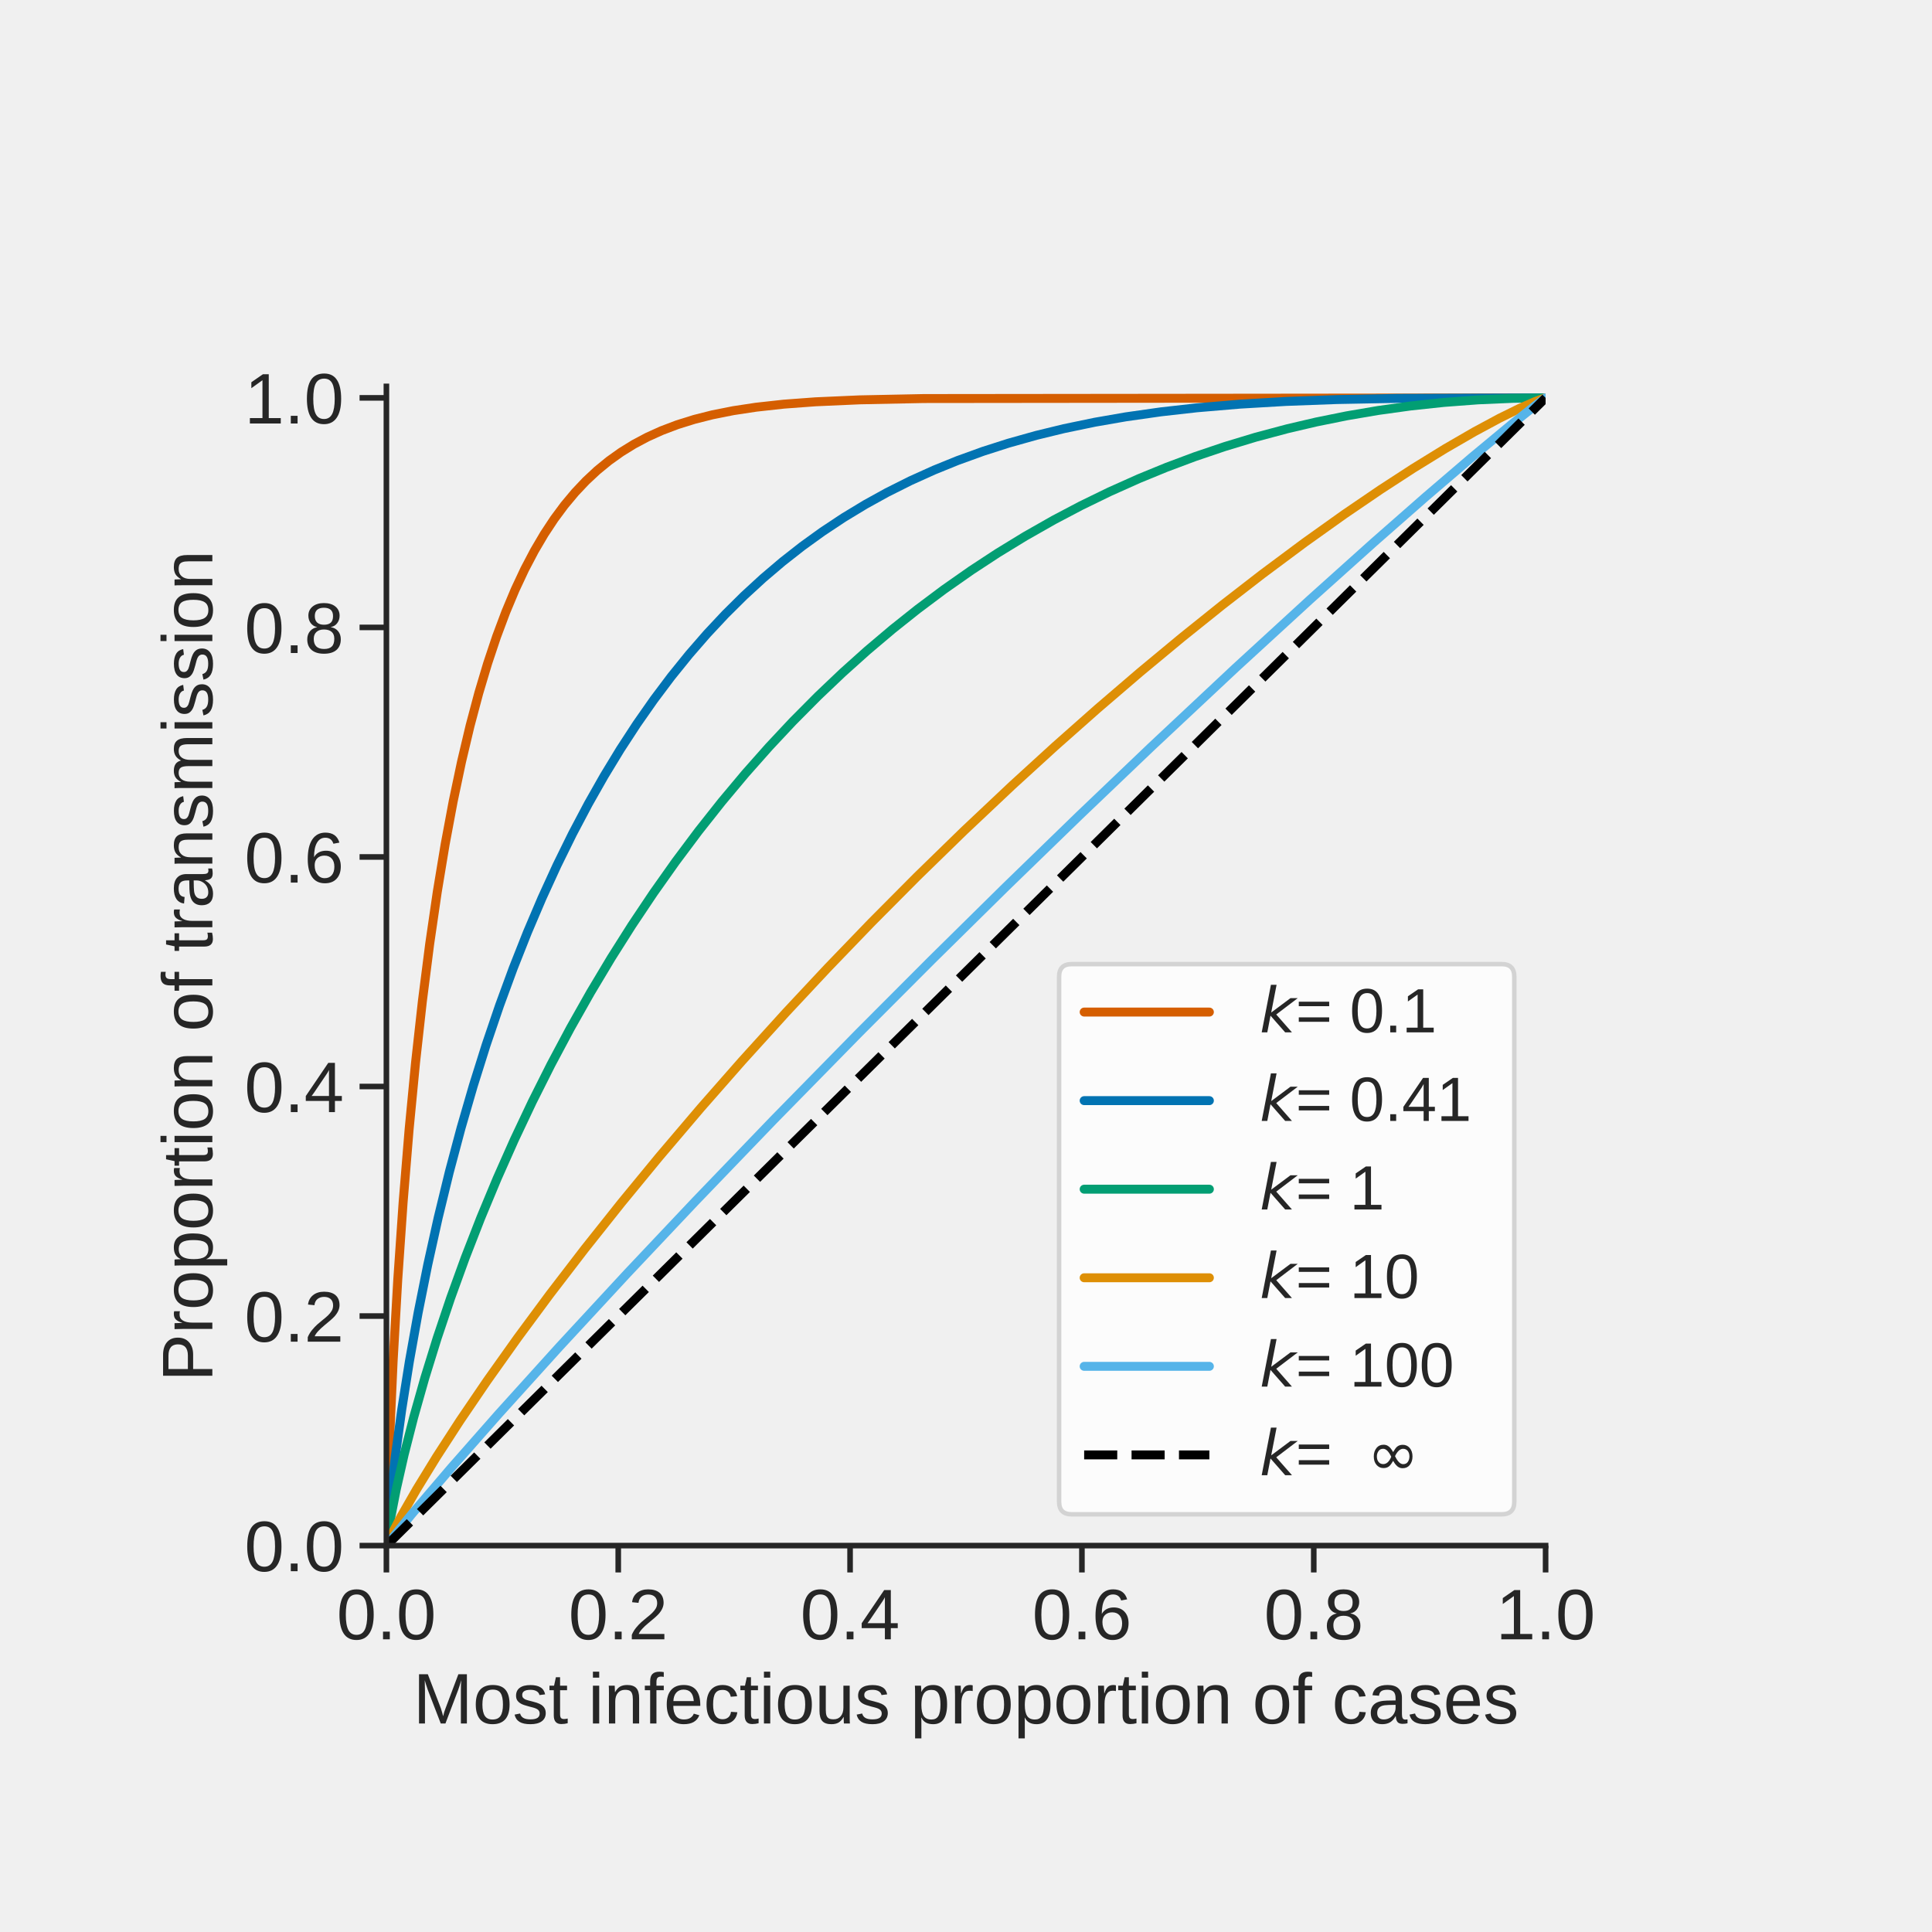
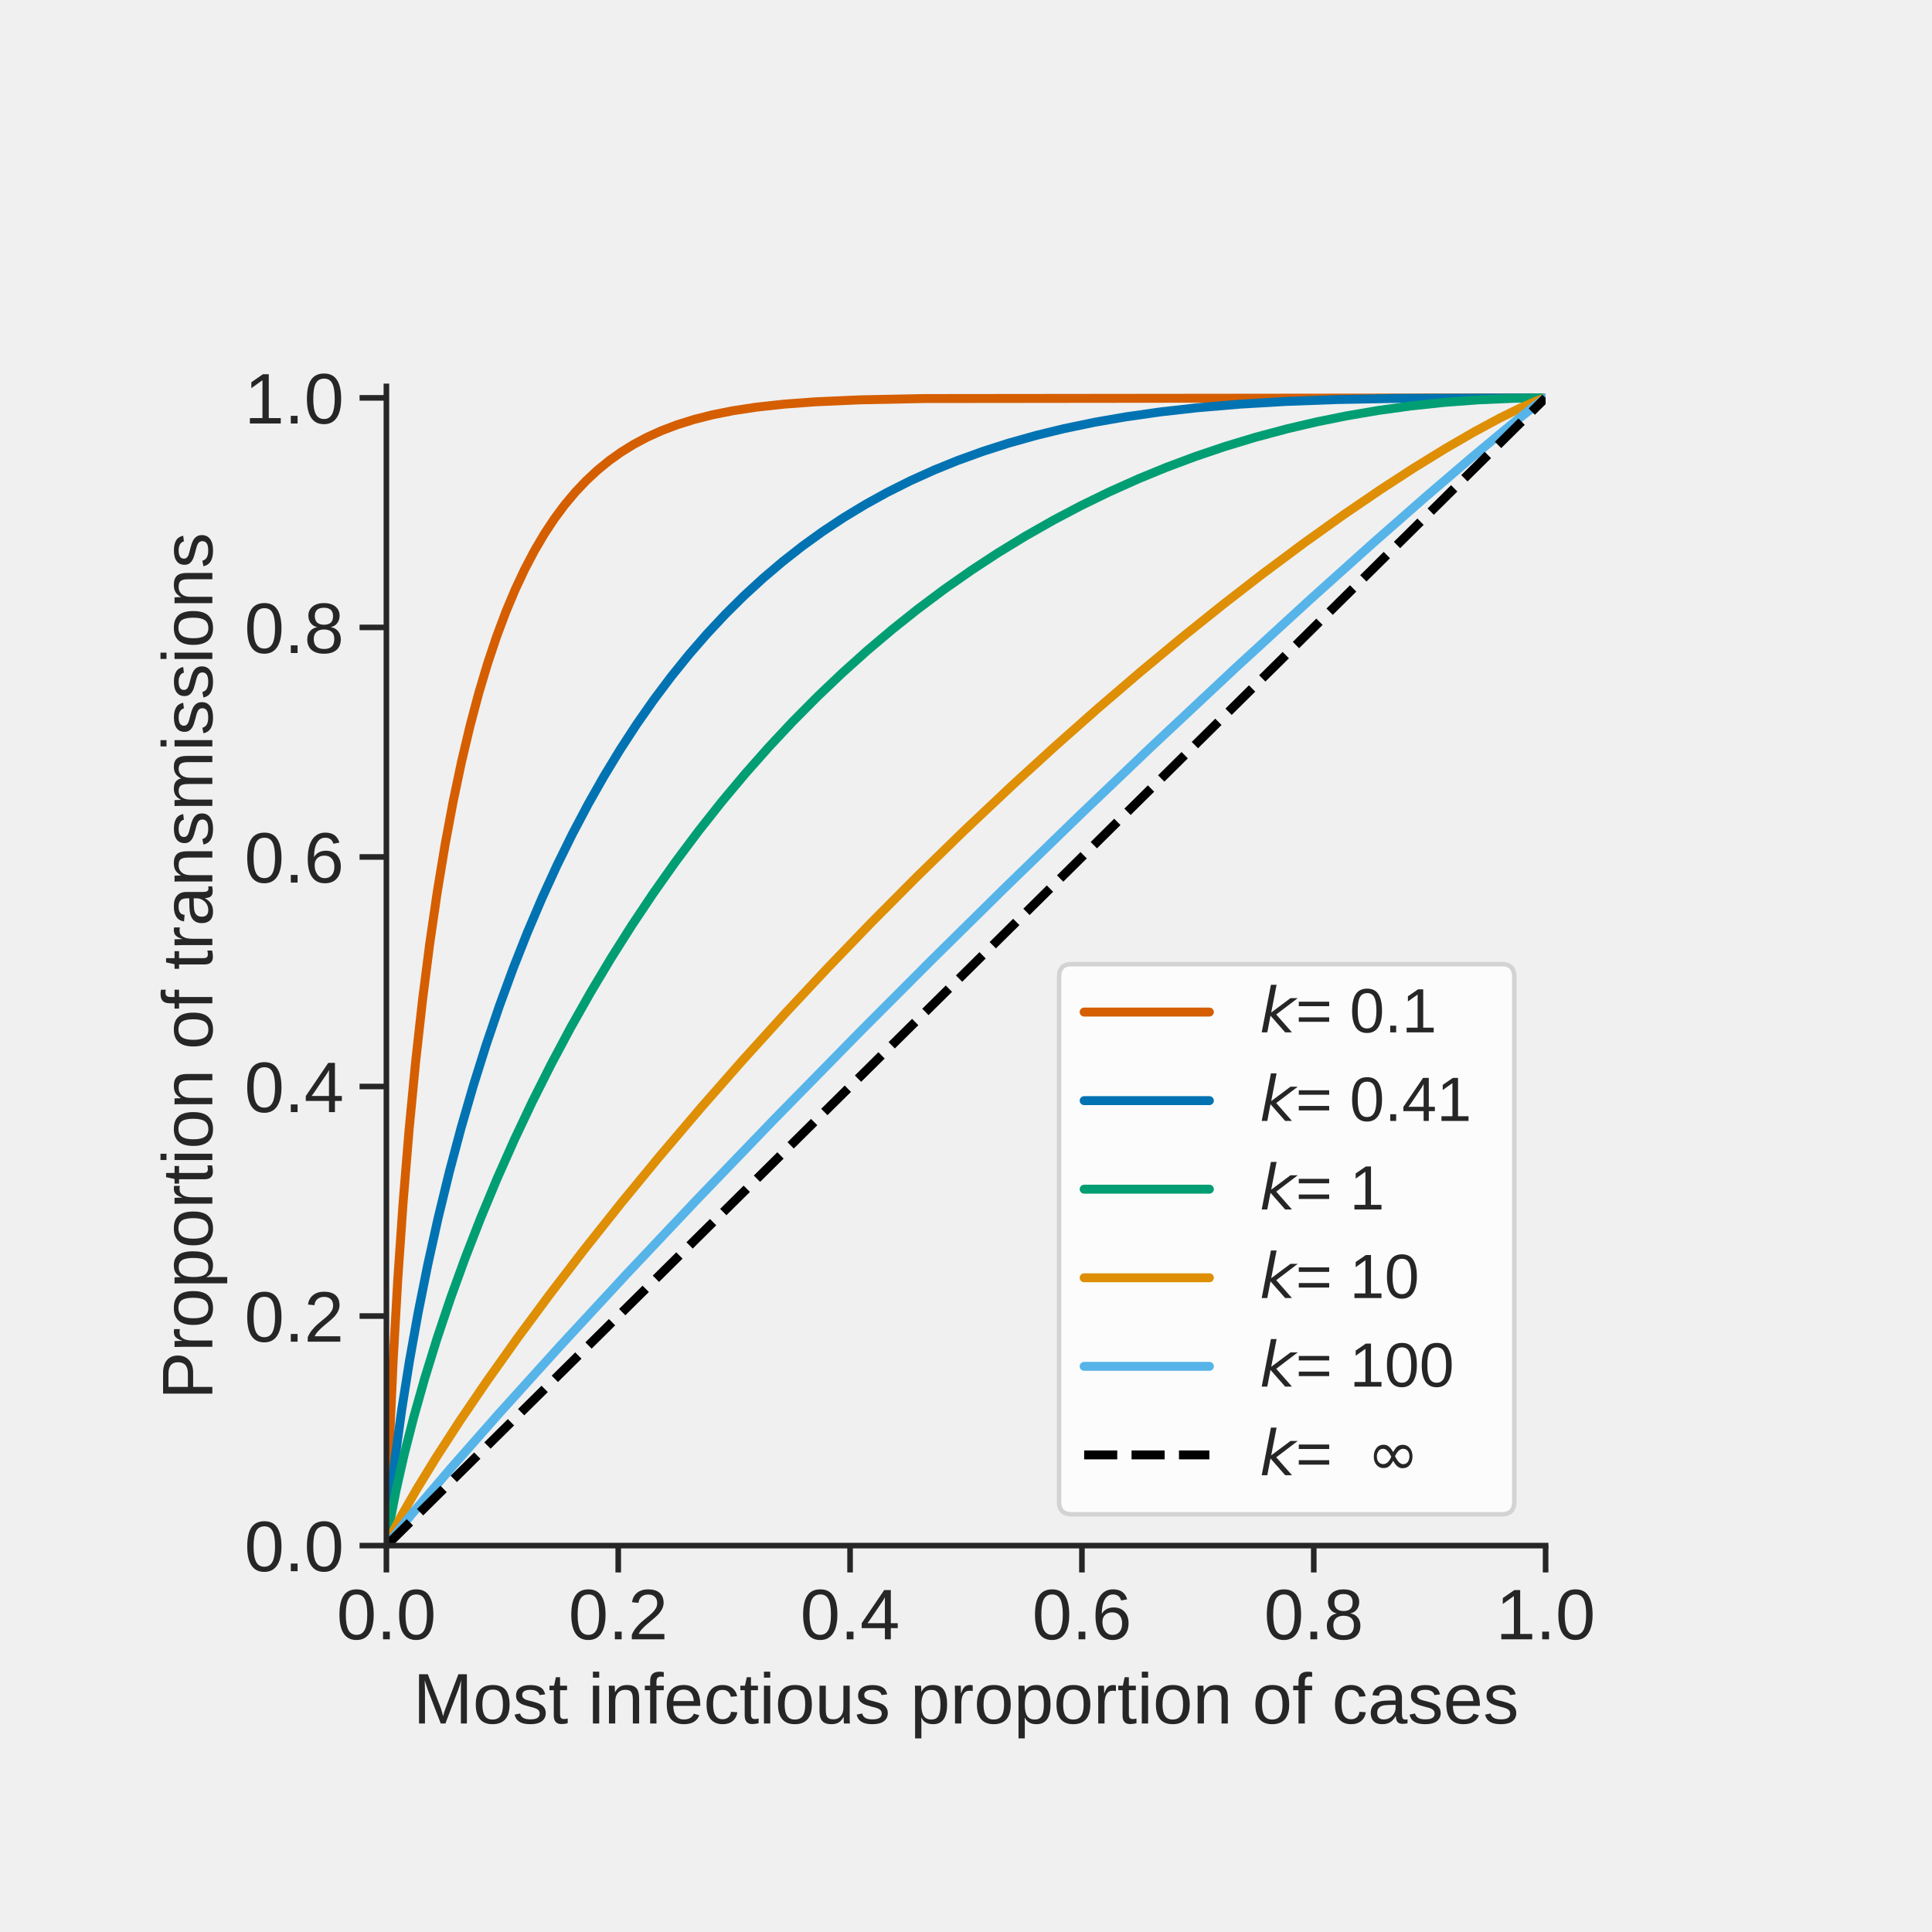
<svg xmlns="http://www.w3.org/2000/svg" xmlns:xlink="http://www.w3.org/1999/xlink" width="432pt" height="432pt" viewBox="0 0 432 432" version="1.1">
  <defs>
    <style type="text/css">*{stroke-linejoin: round; stroke-linecap: butt}</style>
  </defs>
  <g id="figure_1">
    <g id="patch_1">
      <path d="M 0 432  L 432 432  L 432 0  L 0 0  L 0 432  z " style="fill: none" />
    </g>
    <g id="axes_1">
      <g id="patch_2">
        <path d="M 86.4 345.6  L 345.6 345.6  L 345.6 86.4  L 86.4 86.4  L 86.4 345.6  z " style="fill: none" />
      </g>
      <g id="matplotlib.axis_1">
        <g id="xtick_1">
          <g id="line2d_1">
            <defs>
-               <path id="m009dedaaa4" d="M 0 0  L 0 6  " style="stroke: #262626; stroke-width: 1.25" />
+               <path id="m485b2bb3d3" d="M 0 0  L 0 6  " style="stroke: #262626; stroke-width: 1.25" />
            </defs>
            <g>
-               <use xlink:href="#m009dedaaa4" x="86.4" y="345.6" style="fill: #262626; stroke: #262626; stroke-width: 1.25" />
+               <use xlink:href="#m485b2bb3d3" x="86.4" y="345.6" style="fill: #262626; stroke: #262626; stroke-width: 1.25" />
            </g>
          </g>
          <g id="text_1">
            <text style="fill: #262626; font: 16px 'Arial', 'DejaVu Sans', 'Liberation Sans', 'Bitstream Vera Sans', sans-serif; text-anchor: middle" x="86.4" y="366.553" transform="rotate(-0 86.4 366.5525)">0.0</text>
          </g>
        </g>
        <g id="xtick_2">
          <g id="line2d_2">
            <g>
-               <use xlink:href="#m009dedaaa4" x="138.24" y="345.6" style="fill: #262626; stroke: #262626; stroke-width: 1.25" />
+               <use xlink:href="#m485b2bb3d3" x="138.24" y="345.6" style="fill: #262626; stroke: #262626; stroke-width: 1.25" />
            </g>
          </g>
          <g id="text_2">
            <text style="fill: #262626; font: 16px 'Arial', 'DejaVu Sans', 'Liberation Sans', 'Bitstream Vera Sans', sans-serif; text-anchor: middle" x="138.24" y="366.553" transform="rotate(-0 138.24 366.5525)">0.2</text>
          </g>
        </g>
        <g id="xtick_3">
          <g id="line2d_3">
            <g>
-               <use xlink:href="#m009dedaaa4" x="190.08" y="345.6" style="fill: #262626; stroke: #262626; stroke-width: 1.25" />
+               <use xlink:href="#m485b2bb3d3" x="190.08" y="345.6" style="fill: #262626; stroke: #262626; stroke-width: 1.25" />
            </g>
          </g>
          <g id="text_3">
            <text style="fill: #262626; font: 16px 'Arial', 'DejaVu Sans', 'Liberation Sans', 'Bitstream Vera Sans', sans-serif; text-anchor: middle" x="190.08" y="366.553" transform="rotate(-0 190.08 366.5525)">0.4</text>
          </g>
        </g>
        <g id="xtick_4">
          <g id="line2d_4">
            <g>
-               <use xlink:href="#m009dedaaa4" x="241.92" y="345.6" style="fill: #262626; stroke: #262626; stroke-width: 1.25" />
+               <use xlink:href="#m485b2bb3d3" x="241.92" y="345.6" style="fill: #262626; stroke: #262626; stroke-width: 1.25" />
            </g>
          </g>
          <g id="text_4">
            <text style="fill: #262626; font: 16px 'Arial', 'DejaVu Sans', 'Liberation Sans', 'Bitstream Vera Sans', sans-serif; text-anchor: middle" x="241.92" y="366.553" transform="rotate(-0 241.92 366.5525)">0.6</text>
          </g>
        </g>
        <g id="xtick_5">
          <g id="line2d_5">
            <g>
-               <use xlink:href="#m009dedaaa4" x="293.76" y="345.6" style="fill: #262626; stroke: #262626; stroke-width: 1.25" />
+               <use xlink:href="#m485b2bb3d3" x="293.76" y="345.6" style="fill: #262626; stroke: #262626; stroke-width: 1.25" />
            </g>
          </g>
          <g id="text_5">
            <text style="fill: #262626; font: 16px 'Arial', 'DejaVu Sans', 'Liberation Sans', 'Bitstream Vera Sans', sans-serif; text-anchor: middle" x="293.76" y="366.553" transform="rotate(-0 293.76 366.5525)">0.8</text>
          </g>
        </g>
        <g id="xtick_6">
          <g id="line2d_6">
            <g>
-               <use xlink:href="#m009dedaaa4" x="345.6" y="345.6" style="fill: #262626; stroke: #262626; stroke-width: 1.25" />
+               <use xlink:href="#m485b2bb3d3" x="345.6" y="345.6" style="fill: #262626; stroke: #262626; stroke-width: 1.25" />
            </g>
          </g>
          <g id="text_6">
            <text style="fill: #262626; font: 16px 'Arial', 'DejaVu Sans', 'Liberation Sans', 'Bitstream Vera Sans', sans-serif; text-anchor: middle" x="345.6" y="366.553" transform="rotate(-0 345.6 366.5525)">1.0</text>
          </g>
        </g>
        <g id="text_7">
          <text style="fill: #262626; font: 16px 'Arial', 'DejaVu Sans', 'Liberation Sans', 'Bitstream Vera Sans', sans-serif; text-anchor: middle" x="216" y="385.38" transform="rotate(-0 216 385.38)">Most infectious proportion of cases</text>
        </g>
      </g>
      <g id="matplotlib.axis_2">
        <g id="ytick_1">
          <g id="line2d_7">
            <defs>
-               <path id="m888421c7d4" d="M 0 0  L -6 0  " style="stroke: #262626; stroke-width: 1.25" />
+               <path id="m0848b45b22" d="M 0 0  L -6 0  " style="stroke: #262626; stroke-width: 1.25" />
            </defs>
            <g>
-               <use xlink:href="#m888421c7d4" x="86.4" y="345.6" style="fill: #262626; stroke: #262626; stroke-width: 1.25" />
+               <use xlink:href="#m0848b45b22" x="86.4" y="345.6" style="fill: #262626; stroke: #262626; stroke-width: 1.25" />
            </g>
          </g>
          <g id="text_8">
            <text style="fill: #262626; font: 16px 'Arial', 'DejaVu Sans', 'Liberation Sans', 'Bitstream Vera Sans', sans-serif; text-anchor: end" x="76.9" y="351.326" transform="rotate(-0 76.9 351.3263)">0.0</text>
          </g>
        </g>
        <g id="ytick_2">
          <g id="line2d_8">
            <g>
-               <use xlink:href="#m888421c7d4" x="86.4" y="294.273" style="fill: #262626; stroke: #262626; stroke-width: 1.25" />
+               <use xlink:href="#m0848b45b22" x="86.4" y="294.273" style="fill: #262626; stroke: #262626; stroke-width: 1.25" />
            </g>
          </g>
          <g id="text_9">
            <text style="fill: #262626; font: 16px 'Arial', 'DejaVu Sans', 'Liberation Sans', 'Bitstream Vera Sans', sans-serif; text-anchor: end" x="76.9" y="300" transform="rotate(-0 76.9 299.9995)">0.2</text>
          </g>
        </g>
        <g id="ytick_3">
          <g id="line2d_9">
            <g>
-               <use xlink:href="#m888421c7d4" x="86.4" y="242.947" style="fill: #262626; stroke: #262626; stroke-width: 1.25" />
+               <use xlink:href="#m0848b45b22" x="86.4" y="242.947" style="fill: #262626; stroke: #262626; stroke-width: 1.25" />
            </g>
          </g>
          <g id="text_10">
            <text style="fill: #262626; font: 16px 'Arial', 'DejaVu Sans', 'Liberation Sans', 'Bitstream Vera Sans', sans-serif; text-anchor: end" x="76.9" y="248.673" transform="rotate(-0 76.9 248.6728)">0.4</text>
          </g>
        </g>
        <g id="ytick_4">
          <g id="line2d_10">
            <g>
-               <use xlink:href="#m888421c7d4" x="86.4" y="191.62" style="fill: #262626; stroke: #262626; stroke-width: 1.25" />
+               <use xlink:href="#m0848b45b22" x="86.4" y="191.62" style="fill: #262626; stroke: #262626; stroke-width: 1.25" />
            </g>
          </g>
          <g id="text_11">
            <text style="fill: #262626; font: 16px 'Arial', 'DejaVu Sans', 'Liberation Sans', 'Bitstream Vera Sans', sans-serif; text-anchor: end" x="76.9" y="197.346" transform="rotate(-0 76.9 197.3461)">0.6</text>
          </g>
        </g>
        <g id="ytick_5">
          <g id="line2d_11">
            <g>
-               <use xlink:href="#m888421c7d4" x="86.4" y="140.293" style="fill: #262626; stroke: #262626; stroke-width: 1.25" />
+               <use xlink:href="#m0848b45b22" x="86.4" y="140.293" style="fill: #262626; stroke: #262626; stroke-width: 1.25" />
            </g>
          </g>
          <g id="text_12">
            <text style="fill: #262626; font: 16px 'Arial', 'DejaVu Sans', 'Liberation Sans', 'Bitstream Vera Sans', sans-serif; text-anchor: end" x="76.9" y="146.019" transform="rotate(-0 76.9 146.0193)">0.8</text>
          </g>
        </g>
        <g id="ytick_6">
          <g id="line2d_12">
            <g>
-               <use xlink:href="#m888421c7d4" x="86.4" y="88.966" style="fill: #262626; stroke: #262626; stroke-width: 1.25" />
+               <use xlink:href="#m0848b45b22" x="86.4" y="88.966" style="fill: #262626; stroke: #262626; stroke-width: 1.25" />
            </g>
          </g>
          <g id="text_13">
            <text style="fill: #262626; font: 16px 'Arial', 'DejaVu Sans', 'Liberation Sans', 'Bitstream Vera Sans', sans-serif; text-anchor: end" x="76.9" y="94.693" transform="rotate(-0 76.9 94.69259)">1.0</text>
          </g>
        </g>
        <g id="text_14">
-           <text style="fill: #262626; font: 16px 'Arial', 'DejaVu Sans', 'Liberation Sans', 'Bitstream Vera Sans', sans-serif; text-anchor: middle" x="47.48" y="216" transform="rotate(-90 47.48 216)">Proportion of transmission</text>
+           <text style="fill: #262626; font: 16px 'Arial', 'DejaVu Sans', 'Liberation Sans', 'Bitstream Vera Sans', sans-serif; text-anchor: middle" x="47.48" y="216" transform="rotate(-90 47.48 216)">Proportion of transmissions</text>
        </g>
      </g>
      <g id="line2d_13">
-         <path d="M 345.6 88.966  L 206.551 89.116  L 192.249 89.407  L 182.341 89.846  L 175.261 90.371  L 169.063 91.052  L 163.983 91.822  L 159.307 92.752  L 155.266 93.773  L 151.47 94.957  L 147.912 96.306  L 144.733 97.745  L 141.718 99.348  L 138.862 101.115  L 136.159 103.045  L 133.511 105.212  L 131.018 107.539  L 128.6 110.098  L 126.207 112.962  L 123.92 116.047  L 121.691 119.424  L 119.494 123.158  L 117.314 127.309  L 115.182 131.86  L 113.09 136.86  L 111.036 142.351  L 109.027 148.364  L 107.049 154.989  L 105.105 162.292  L 103.202 170.314  L 101.343 179.128  L 99.53 188.819  L 97.778 199.408  L 96.081 211.049  L 94.459 223.749  L 92.92 237.569  L 91.477 252.563  L 90.144 268.765  L 88.945 286.069  L 87.908 304.282  L 87.074 322.835  L 86.52 339.805  L 86.52 339.805  " clip-path="url(#pcab1690c2f)" style="fill: none; stroke: #d55e00; stroke-width: 2; stroke-linecap: round" />
+         <path d="M 345.6 88.966  L 206.551 89.116  L 192.249 89.407  L 182.341 89.846  L 175.261 90.371  L 169.063 91.052  L 163.983 91.822  L 159.307 92.752  L 155.266 93.773  L 151.47 94.957  L 147.912 96.306  L 144.733 97.745  L 141.718 99.348  L 138.862 101.115  L 136.159 103.045  L 133.511 105.212  L 131.018 107.539  L 128.6 110.098  L 126.207 112.962  L 123.92 116.047  L 121.691 119.424  L 119.494 123.158  L 117.314 127.309  L 115.182 131.86  L 113.09 136.86  L 111.036 142.351  L 109.027 148.364  L 107.049 154.989  L 105.105 162.292  L 103.202 170.314  L 101.343 179.128  L 99.53 188.819  L 97.778 199.408  L 96.081 211.049  L 94.459 223.749  L 92.92 237.569  L 91.477 252.563  L 90.144 268.765  L 88.945 286.069  L 87.908 304.282  L 87.074 322.835  L 86.52 339.805  L 86.52 339.805  " clip-path="url(#p7df252eede)" style="fill: none; stroke: #d55e00; stroke-width: 2; stroke-linecap: round" />
      </g>
      <g id="line2d_14">
-         <path d="M 345.6 88.966  L 312.568 89.08  L 298.937 89.341  L 287.535 89.764  L 277.228 90.371  L 267.628 91.184  L 259.607 92.087  L 251.721 93.208  L 244.811 94.41  L 237.905 95.844  L 231.709 97.351  L 225.482 99.101  L 219.815 100.917  L 214.114 102.981  L 208.878 105.106  L 203.613 107.481  L 198.359 110.112  L 193.504 112.793  L 188.661 115.726  L 183.858 118.911  L 179.403 122.129  L 174.988 125.59  L 170.633 129.288  L 166.355 133.217  L 162.168 137.37  L 158.084 141.735  L 154.113 146.302  L 150.094 151.273  L 146.229 156.415  L 142.376 161.922  L 138.701 167.558  L 135.084 173.508  L 131.551 179.739  L 128.027 186.407  L 124.558 193.458  L 121.185 200.829  L 117.938 208.455  L 114.781 216.433  L 111.699 224.825  L 108.697 233.652  L 105.836 242.754  L 103.09 252.225  L 100.468 262.068  L 97.974 272.3  L 95.646 282.798  L 93.493 293.539  L 91.541 304.412  L 89.82 315.253  L 88.369 325.805  L 87.235 335.65  L 86.511 343.785  L 86.4 345.6  L 86.4 345.6  " clip-path="url(#pcab1690c2f)" style="fill: none; stroke: #0173b2; stroke-width: 2; stroke-linecap: round" />
+         <path d="M 345.6 88.966  L 312.568 89.08  L 298.937 89.341  L 287.535 89.764  L 277.228 90.371  L 267.628 91.184  L 259.607 92.087  L 251.721 93.208  L 244.811 94.41  L 237.905 95.844  L 231.709 97.351  L 225.482 99.101  L 219.815 100.917  L 214.114 102.981  L 208.878 105.106  L 203.613 107.481  L 198.359 110.112  L 193.504 112.793  L 188.661 115.726  L 183.858 118.911  L 179.403 122.129  L 174.988 125.59  L 170.633 129.288  L 166.355 133.217  L 162.168 137.37  L 158.084 141.735  L 154.113 146.302  L 150.094 151.273  L 146.229 156.415  L 142.376 161.922  L 138.701 167.558  L 135.084 173.508  L 131.551 179.739  L 128.027 186.407  L 124.558 193.458  L 121.185 200.829  L 117.938 208.455  L 114.781 216.433  L 111.699 224.825  L 108.697 233.652  L 105.836 242.754  L 103.09 252.225  L 100.468 262.068  L 97.974 272.3  L 95.646 282.798  L 93.493 293.539  L 91.541 304.412  L 89.82 315.253  L 88.369 325.805  L 87.235 335.65  L 86.511 343.785  L 86.4 345.6  L 86.4 345.6  " clip-path="url(#p7df252eede)" style="fill: none; stroke: #0173b2; stroke-width: 2; stroke-linecap: round" />
      </g>
      <g id="line2d_15">
-         <path d="M 345.6 88.966  L 338.442 89.065  L 330.504 89.41  L 322.815 89.988  L 315.369 90.784  L 308.157 91.783  L 301.173 92.972  L 294.408 94.338  L 287.857 95.868  L 280.733 97.772  L 273.86 99.854  L 267.231 102.098  L 260.836 104.491  L 254.668 107.019  L 248.069 109.971  L 241.73 113.059  L 235.638 116.267  L 229.214 119.918  L 223.065 123.679  L 217.182 127.535  L 211.052 131.831  L 205.21 136.204  L 199.641 140.636  L 193.902 145.487  L 188.454 150.374  L 182.896 155.656  L 177.276 161.319  L 171.983 166.967  L 166.677 172.955  L 161.399 179.256  L 156.188 185.838  L 151.081 192.663  L 146.107 199.693  L 141.296 206.883  L 136.671 214.189  L 132.069 221.878  L 127.558 229.861  L 123.197 238.045  L 119.035 246.33  L 114.999 254.869  L 111.163 263.507  L 107.502 272.303  L 104.025 281.237  L 100.772 290.212  L 97.751 299.204  L 94.978 308.157  L 92.506 316.895  L 90.364 325.27  L 88.584 333.11  L 87.236 340.023  L 86.449 345.137  L 86.4 345.6  L 86.4 345.6  " clip-path="url(#pcab1690c2f)" style="fill: none; stroke: #029e73; stroke-width: 2; stroke-linecap: round" />
+         <path d="M 345.6 88.966  L 338.442 89.065  L 330.504 89.41  L 322.815 89.988  L 315.369 90.784  L 308.157 91.783  L 301.173 92.972  L 294.408 94.338  L 287.857 95.868  L 280.733 97.772  L 273.86 99.854  L 267.231 102.098  L 260.836 104.491  L 254.668 107.019  L 248.069 109.971  L 241.73 113.059  L 235.638 116.267  L 229.214 119.918  L 223.065 123.679  L 217.182 127.535  L 211.052 131.831  L 205.21 136.204  L 199.641 140.636  L 193.902 145.487  L 188.454 150.374  L 182.896 155.656  L 177.276 161.319  L 171.983 166.967  L 166.677 172.955  L 161.399 179.256  L 156.188 185.838  L 151.081 192.663  L 146.107 199.693  L 141.296 206.883  L 136.671 214.189  L 132.069 221.878  L 127.558 229.861  L 123.197 238.045  L 119.035 246.33  L 114.999 254.869  L 111.163 263.507  L 107.502 272.303  L 104.025 281.237  L 100.772 290.212  L 97.751 299.204  L 94.978 308.157  L 92.506 316.895  L 90.364 325.27  L 88.584 333.11  L 87.236 340.023  L 86.449 345.137  L 86.4 345.6  L 86.4 345.6  " clip-path="url(#p7df252eede)" style="fill: none; stroke: #029e73; stroke-width: 2; stroke-linecap: round" />
      </g>
      <g id="line2d_16">
-         <path d="M 345.6 88.966  L 345.219 89.07  L 343.202 89.811  L 339.694 91.352  L 335.311 93.511  L 329.686 96.536  L 323.115 100.341  L 315.985 104.735  L 308.704 109.467  L 300.588 114.998  L 291.717 121.325  L 282.189 128.421  L 273.407 135.222  L 264.297 142.53  L 254.948 150.287  L 245.451 158.432  L 235.893 166.893  L 226.359 175.597  L 215.591 185.747  L 205.063 196.004  L 194.866 206.262  L 185.077 216.419  L 175.759 226.383  L 165.897 237.26  L 156.735 247.69  L 147.408 258.659  L 138.984 268.899  L 130.742 279.26  L 122.923 289.444  L 115.735 299.162  L 108.929 308.737  L 102.88 317.629  L 97.614 325.752  L 93.166 333.003  L 89.602 339.221  L 87.169 343.887  L 86.4 345.6  L 86.4 345.6  " clip-path="url(#pcab1690c2f)" style="fill: none; stroke: #de8f05; stroke-width: 2; stroke-linecap: round" />
+         <path d="M 345.6 88.966  L 345.219 89.07  L 343.202 89.811  L 339.694 91.352  L 335.311 93.511  L 329.686 96.536  L 323.115 100.341  L 315.985 104.735  L 308.704 109.467  L 300.588 114.998  L 291.717 121.325  L 282.189 128.421  L 273.407 135.222  L 264.297 142.53  L 254.948 150.287  L 245.451 158.432  L 235.893 166.893  L 226.359 175.597  L 215.591 185.747  L 205.063 196.004  L 194.866 206.262  L 185.077 216.419  L 175.759 226.383  L 165.897 237.26  L 156.735 247.69  L 147.408 258.659  L 138.984 268.899  L 130.742 279.26  L 122.923 289.444  L 115.735 299.162  L 108.929 308.737  L 102.88 317.629  L 97.614 325.752  L 93.166 333.003  L 89.602 339.221  L 87.169 343.887  L 86.4 345.6  L 86.4 345.6  " clip-path="url(#p7df252eede)" style="fill: none; stroke: #de8f05; stroke-width: 2; stroke-linecap: round" />
      </g>
      <g id="line2d_17">
-         <path d="M 345.6 88.966  L 345.507 89.029  L 343.173 90.774  L 337.918 94.952  L 329.118 102.251  L 318.717 111.157  L 307.164 121.297  L 292.927 134.074  L 276.204 149.411  L 257.445 166.986  L 241.409 182.294  L 224.894 198.321  L 208.326 214.66  L 192.125 230.894  L 172.96 250.438  L 155.548 268.538  L 140.285 284.705  L 125.06 301.162  L 111.488 316.176  L 100.835 328.274  L 92.02 338.616  L 86.819 345.038  L 86.4 345.6  L 86.4 345.6  " clip-path="url(#pcab1690c2f)" style="fill: none; stroke: #56b4e9; stroke-width: 2; stroke-linecap: round" />
+         <path d="M 345.6 88.966  L 345.507 89.029  L 343.173 90.774  L 337.918 94.952  L 329.118 102.251  L 318.717 111.157  L 307.164 121.297  L 292.927 134.074  L 276.204 149.411  L 257.445 166.986  L 241.409 182.294  L 224.894 198.321  L 208.326 214.66  L 192.125 230.894  L 172.96 250.438  L 155.548 268.538  L 140.285 284.705  L 125.06 301.162  L 111.488 316.176  L 100.835 328.274  L 92.02 338.616  L 86.819 345.038  L 86.4 345.6  L 86.4 345.6  " clip-path="url(#p7df252eede)" style="fill: none; stroke: #56b4e9; stroke-width: 2; stroke-linecap: round" />
      </g>
      <g id="line2d_18">
-         <path d="M 86.4 345.6  L 345.6 88.966  " clip-path="url(#pcab1690c2f)" style="fill: none; stroke-dasharray: 7.4,3.2; stroke-dashoffset: 0; stroke: #000000; stroke-width: 2" />
+         <path d="M 86.4 345.6  L 345.6 88.966  " clip-path="url(#p7df252eede)" style="fill: none; stroke-dasharray: 7.4,3.2; stroke-dashoffset: 0; stroke: #000000; stroke-width: 2" />
      </g>
      <g id="patch_3">
        <path d="M 86.4 345.6  L 86.4 86.4  " style="fill: none; stroke: #262626; stroke-width: 1.25; stroke-linejoin: miter; stroke-linecap: square" />
      </g>
      <g id="patch_4">
        <path d="M 86.4 345.6  L 345.6 345.6  " style="fill: none; stroke: #262626; stroke-width: 1.25; stroke-linejoin: miter; stroke-linecap: square" />
      </g>
      <g id="legend_1">
        <g id="patch_5">
          <path d="M 239.62 338.6  L 335.8 338.6  Q 338.6 338.6 338.6 335.8  L 338.6 218.379  Q 338.6 215.579 335.8 215.579  L 239.62 215.579  Q 236.82 215.579 236.82 218.379  L 236.82 335.8  Q 236.82 338.6 239.62 338.6  z " style="fill: #ffffff; opacity: 0.8; stroke: #cccccc; stroke-linejoin: miter" />
        </g>
        <g id="line2d_19">
          <path d="M 242.42 226.3  L 256.42 226.3  L 270.42 226.3  " style="fill: none; stroke: #d55e00; stroke-width: 2; stroke-linecap: round" />
        </g>
        <g id="text_15">
          <g style="fill: #262626" transform="translate(281.62 231.2003)">
            <text>
              <tspan style="font: oblique 14px 'DejaVu Sans'" x="0" y="-0.359">k</tspan>
              <tspan style="font: 14px 'Arial'" x="8.107 11.997 20.173 24.062 31.849 35.738" y="-0.359"> = 0.1</tspan>
            </text>
          </g>
        </g>
        <g id="line2d_20">
          <path d="M 242.42 246.104  L 256.42 246.104  L 270.42 246.104  " style="fill: none; stroke: #0173b2; stroke-width: 2; stroke-linecap: round" />
        </g>
        <g id="text_16">
          <g style="fill: #262626" transform="translate(281.62 251.0037)">
            <text>
              <tspan style="font: oblique 14px 'DejaVu Sans'" x="0" y="-0.359">k</tspan>
              <tspan style="font: 14px 'Arial'" x="8.107 11.997 20.173 24.062 31.849 35.738 43.524" y="-0.359"> = 0.41</tspan>
            </text>
          </g>
        </g>
        <g id="line2d_21">
          <path d="M 242.42 265.907  L 256.42 265.907  L 270.42 265.907  " style="fill: none; stroke: #029e73; stroke-width: 2; stroke-linecap: round" />
        </g>
        <g id="text_17">
          <g style="fill: #262626" transform="translate(281.62 270.8072)">
            <text>
              <tspan style="font: oblique 14px 'DejaVu Sans'" x="0" y="-0.359">k</tspan>
              <tspan style="font: 14px 'Arial'" x="8.107 11.997 20.173 24.062" y="-0.359"> = 1</tspan>
            </text>
          </g>
        </g>
        <g id="line2d_22">
          <path d="M 242.42 285.711  L 256.42 285.711  L 270.42 285.711  " style="fill: none; stroke: #de8f05; stroke-width: 2; stroke-linecap: round" />
        </g>
        <g id="text_18">
          <g style="fill: #262626" transform="translate(281.62 290.6106)">
            <text>
              <tspan style="font: oblique 14px 'DejaVu Sans'" x="0" y="-0.359">k</tspan>
              <tspan style="font: 14px 'Arial'" x="8.107 11.997 20.173 24.062 31.849" y="-0.359"> = 10</tspan>
            </text>
          </g>
        </g>
        <g id="line2d_23">
          <path d="M 242.42 305.514  L 256.42 305.514  L 270.42 305.514  " style="fill: none; stroke: #56b4e9; stroke-width: 2; stroke-linecap: round" />
        </g>
        <g id="text_19">
          <g style="fill: #262626" transform="translate(281.62 310.4141)">
            <text>
              <tspan style="font: oblique 14px 'DejaVu Sans'" x="0" y="-0.359">k</tspan>
              <tspan style="font: 14px 'Arial'" x="8.107 11.997 20.173 24.062 31.849 39.635" y="-0.359"> = 100</tspan>
            </text>
          </g>
        </g>
        <g id="line2d_24">
          <path d="M 242.42 325.317  L 256.42 325.317  L 270.42 325.317  " style="fill: none; stroke-dasharray: 7.4,3.2; stroke-dashoffset: 0; stroke: #000000; stroke-width: 2" />
        </g>
        <g id="text_20">
          <g style="fill: #262626" transform="translate(281.62 330.2175)">
            <text>
              <tspan style="font: oblique 14px 'DejaVu Sans'" x="0" y="-0.359">k</tspan>
              <tspan style="font: 14px 'Arial'" x="8.107 11.997 20.173" y="-0.359"> = </tspan>
              <tspan style="font: 14px 'DejaVu Sans'" x="24.062" y="-0.359">∞</tspan>
            </text>
          </g>
        </g>
      </g>
    </g>
  </g>
  <defs>
-     <clipPath id="pcab1690c2f">
+     <clipPath id="p7df252eede">
      <rect x="86.4" y="86.4" width="259.2" height="259.2" />
    </clipPath>
  </defs>
</svg>
